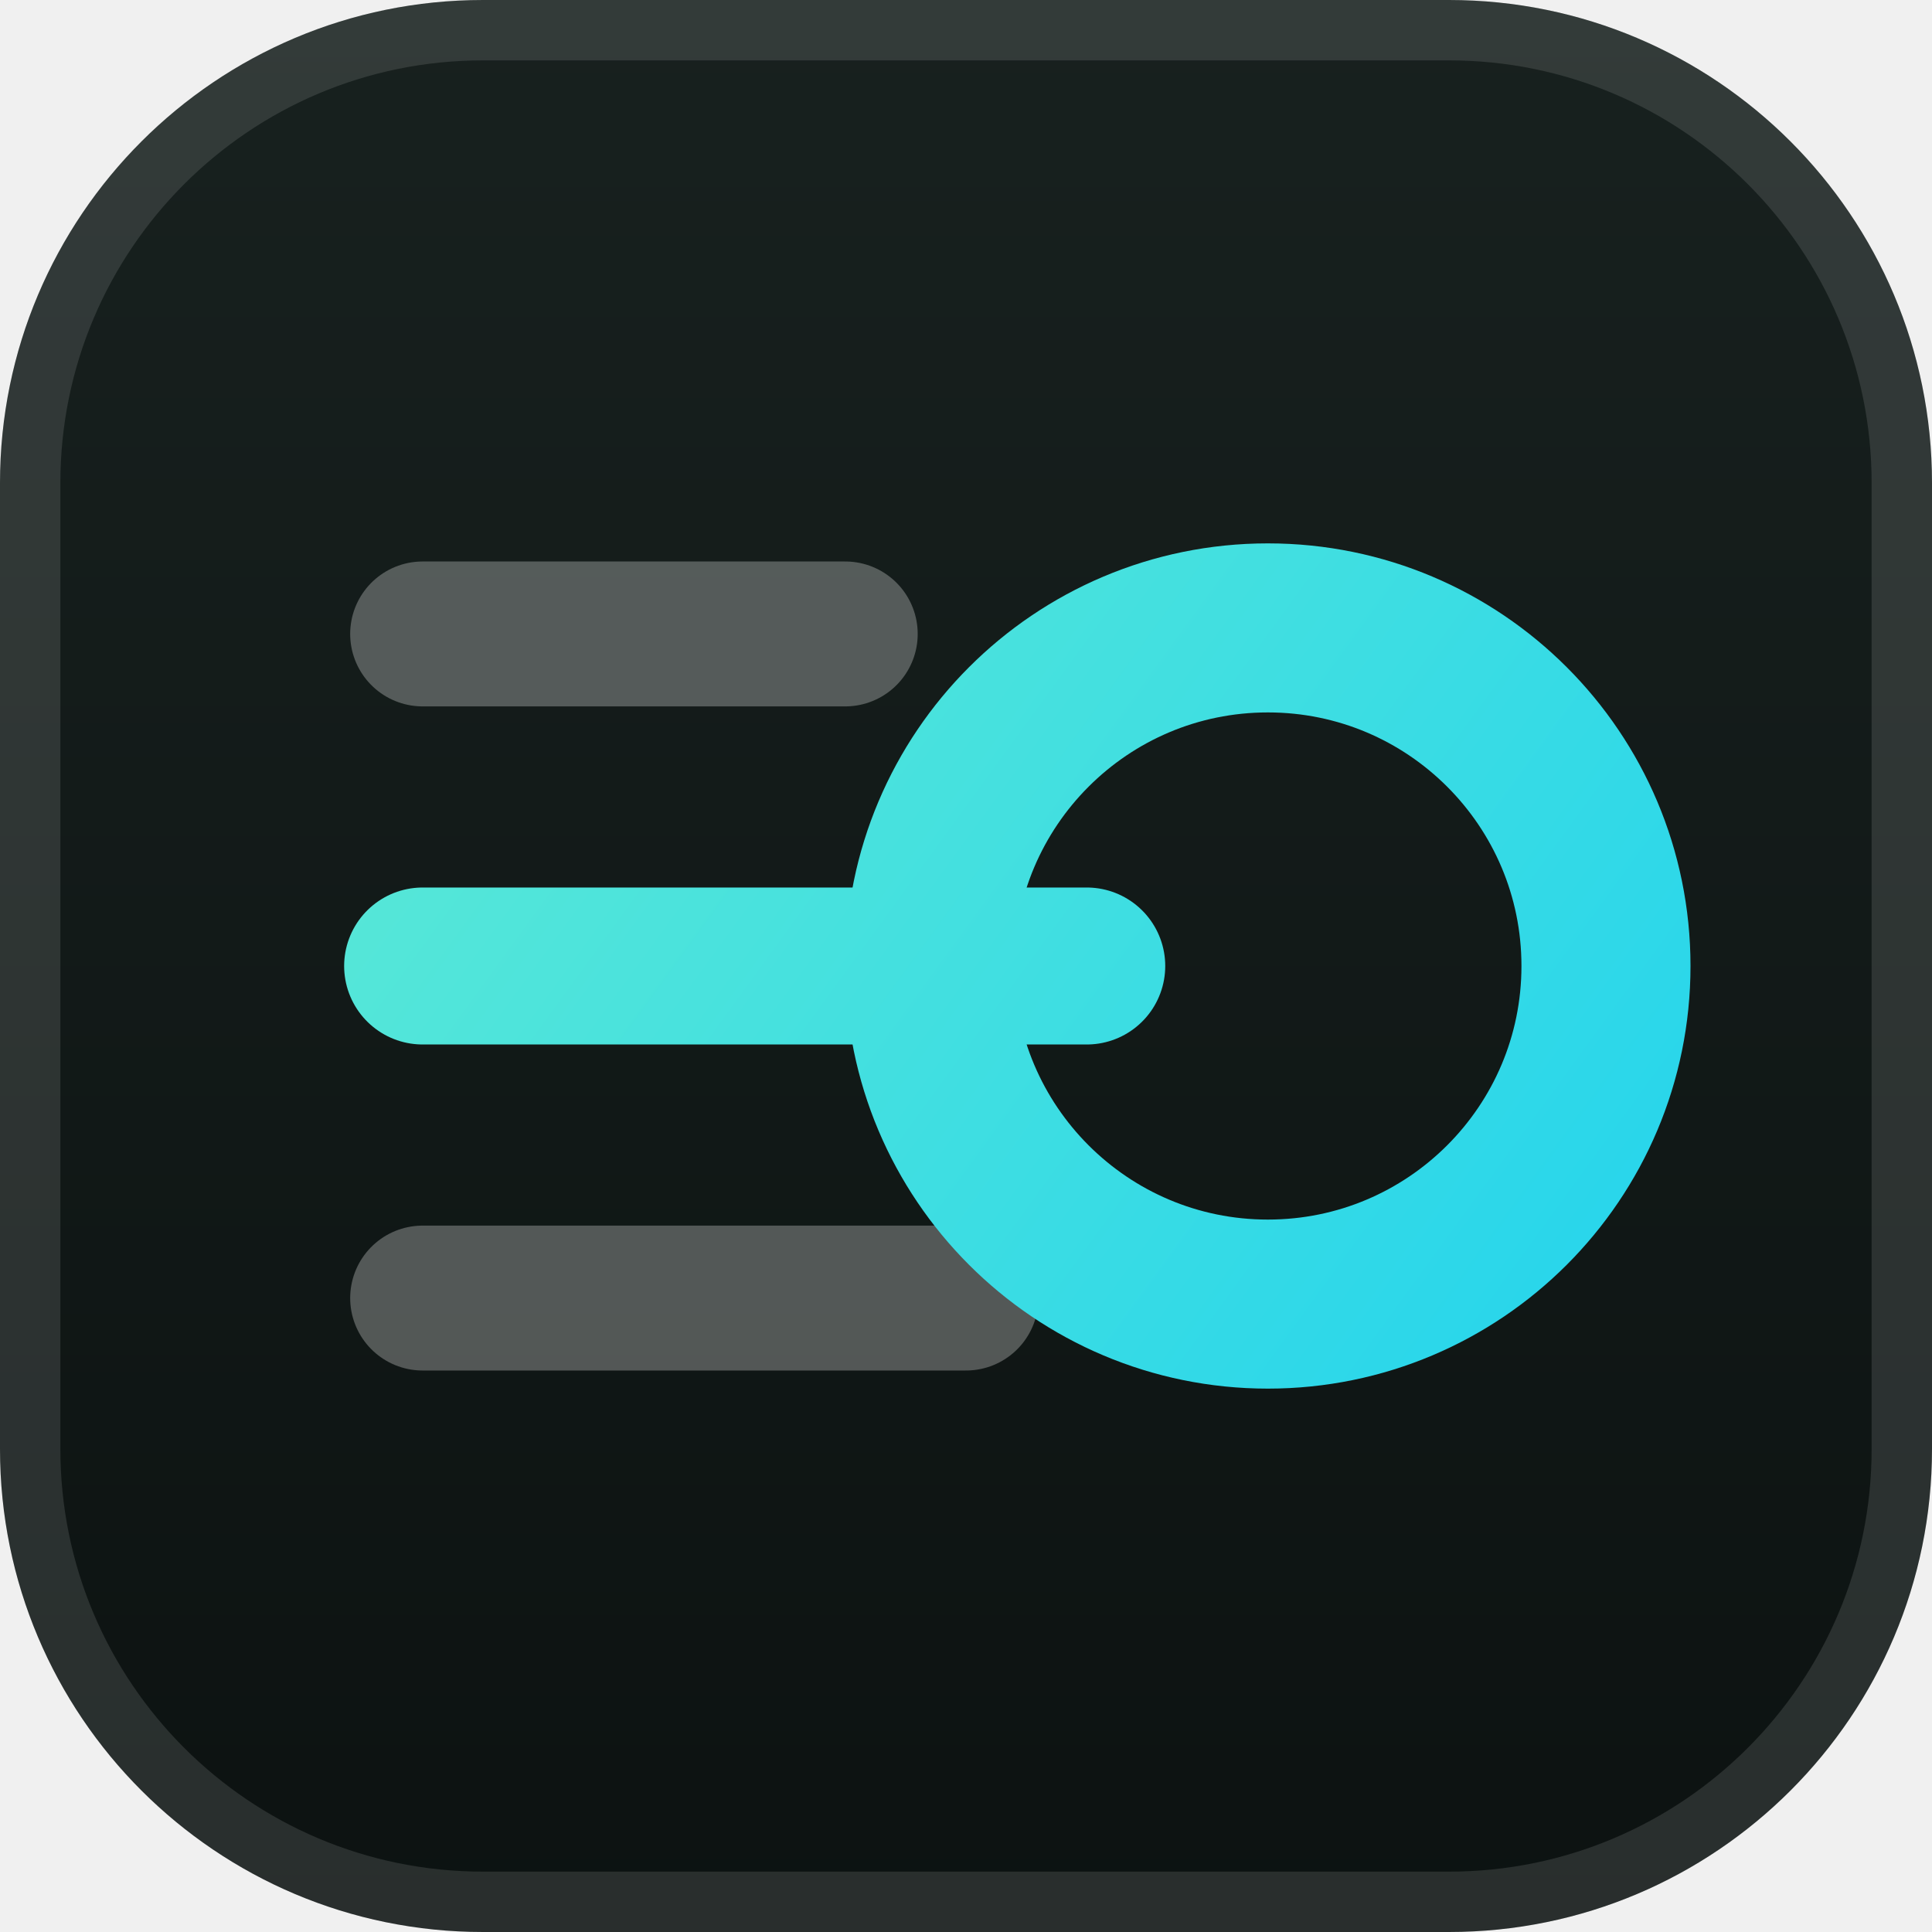
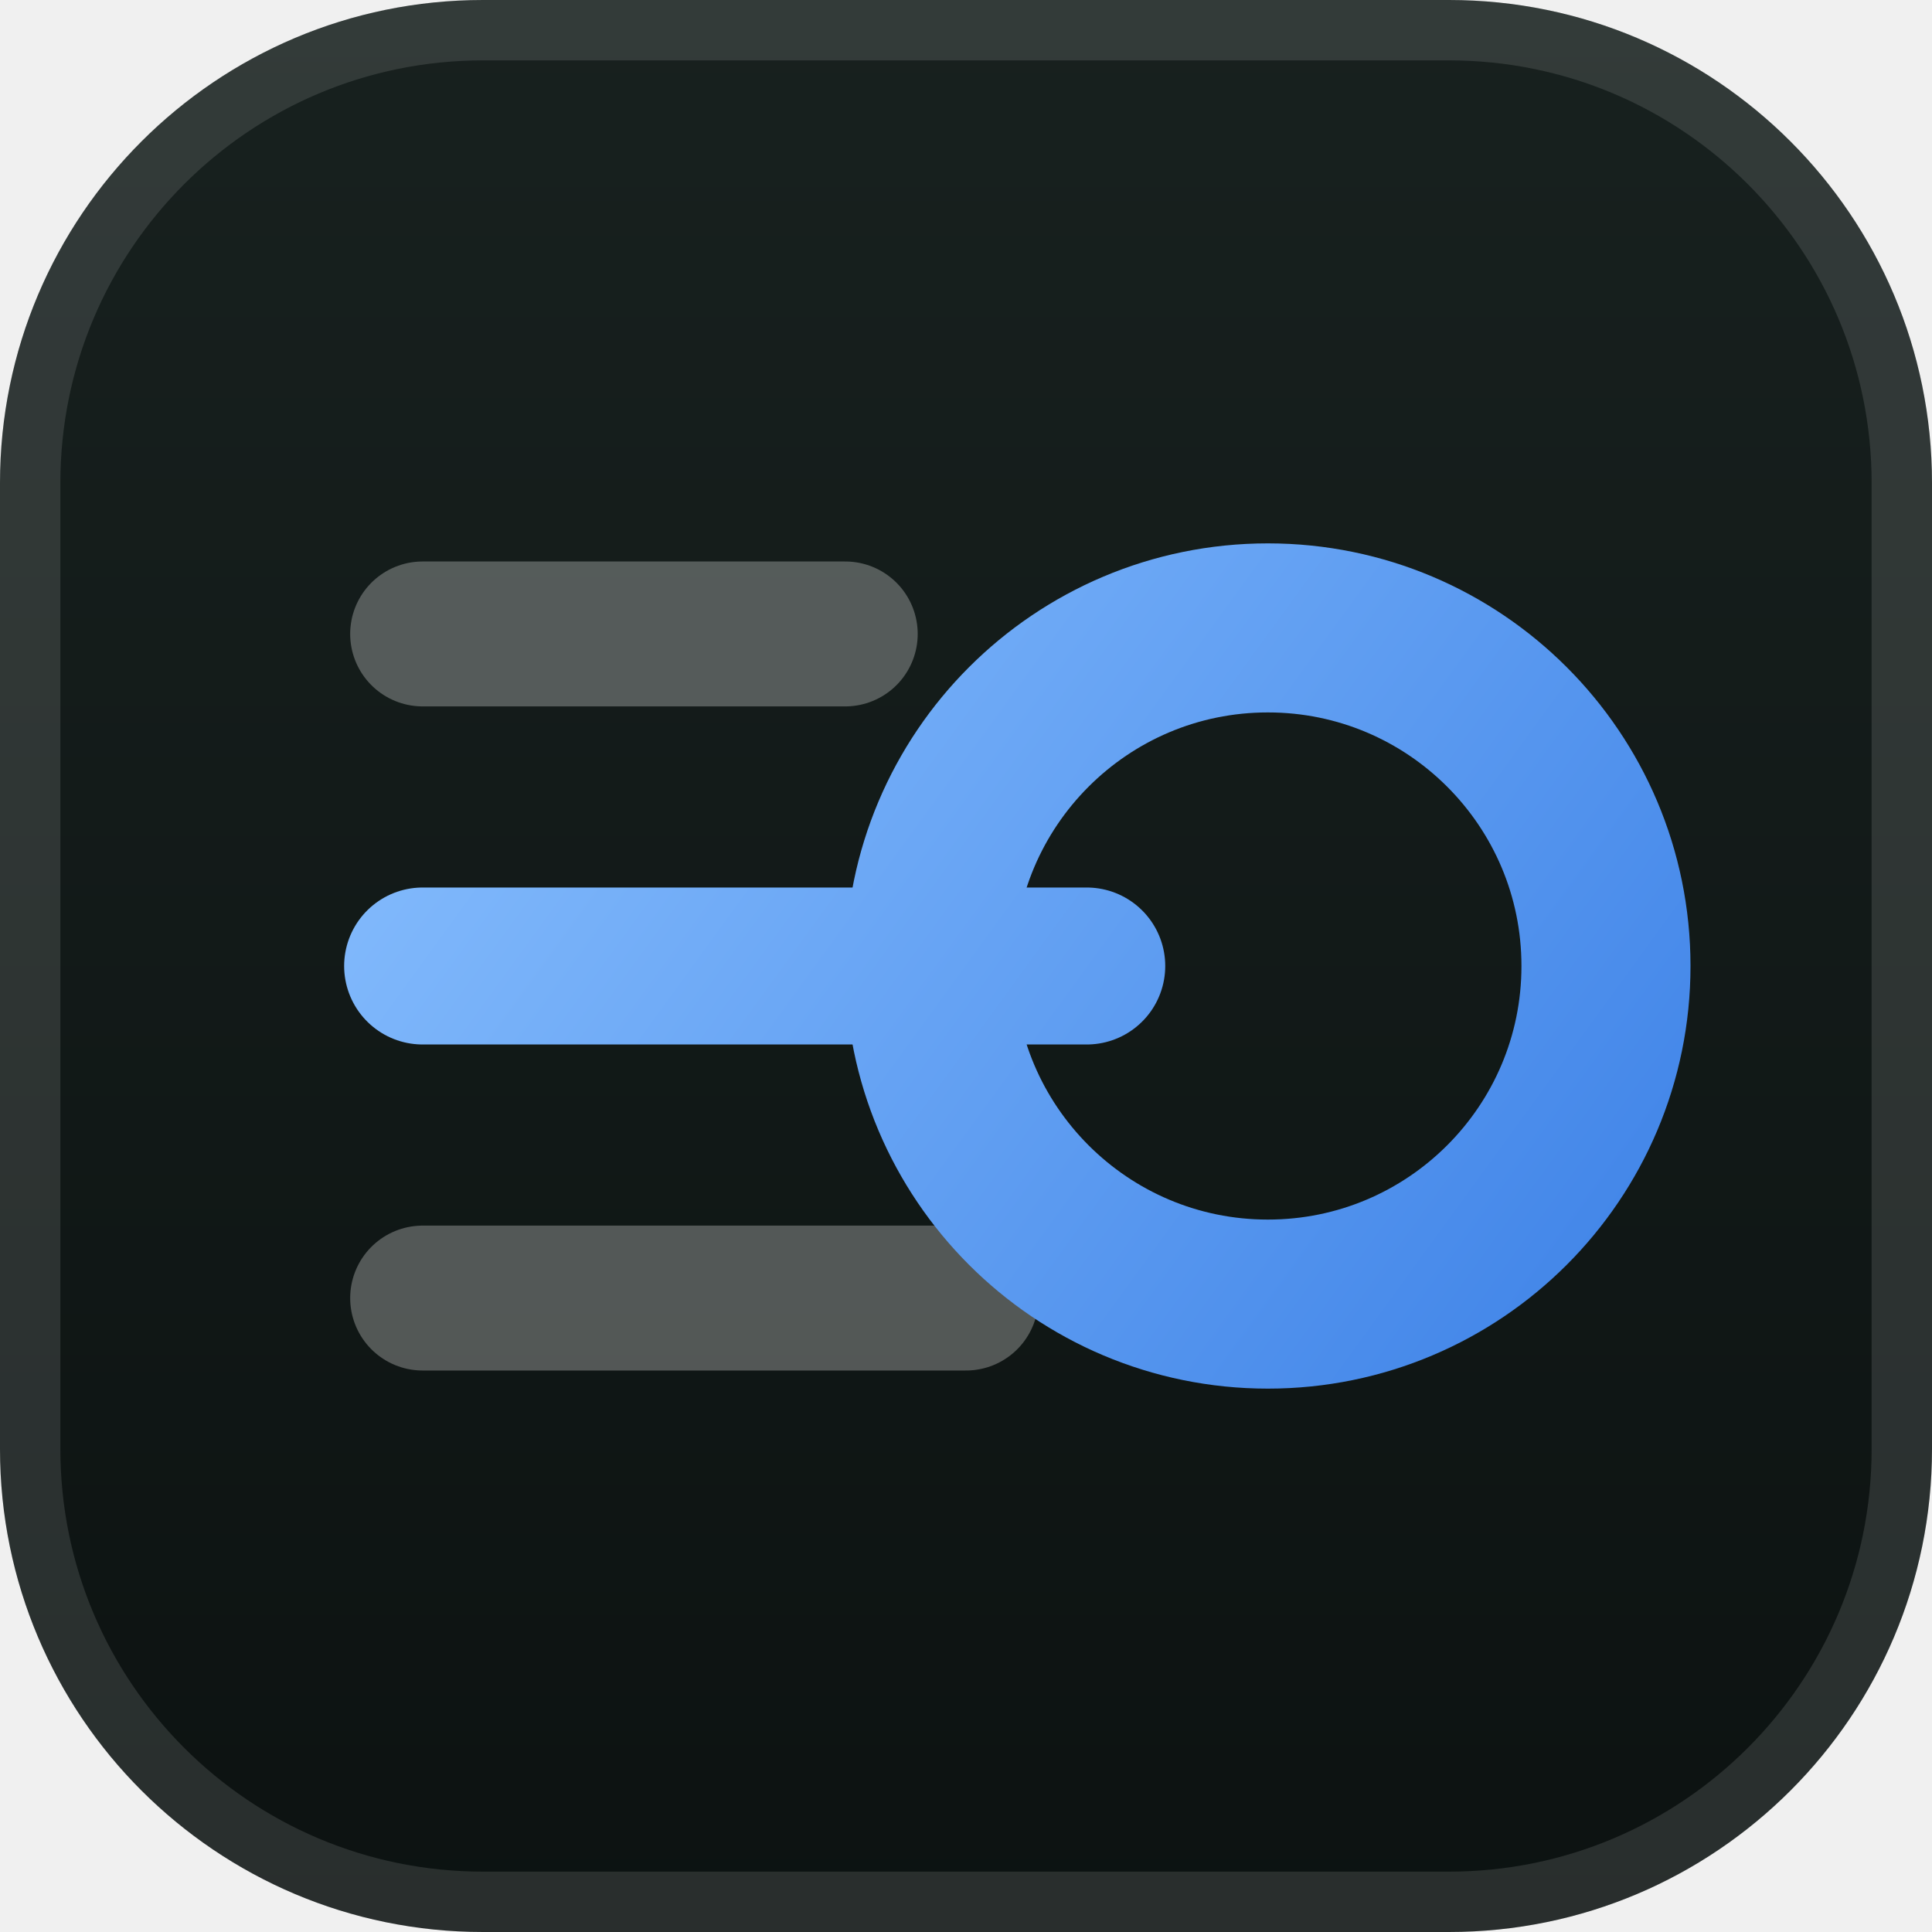
<svg xmlns="http://www.w3.org/2000/svg" viewBox="0 0 32 32">
  <defs>
    <linearGradient id="tile" x1="0" y1="0" x2="0" y2="1">
      <stop offset="0" stop-color="#18211f" />
      <stop offset="1" stop-color="#0c1211" />
    </linearGradient>
    <linearGradient id="accent" gradientUnits="userSpaceOnUse" x1="6" y1="8" x2="28" y2="24">
-       <stop offset="0" stop-color="#5eead4" />
-       <stop offset="1" stop-color="#22d3ee" />
+       <stop offset="0" stop-color="#8cc2ff" />
+       <stop offset="1" stop-color="#3a7fe6" />
    </linearGradient>
  </defs>
  <rect width="32" height="32" rx="8" fill="url(#tile)" />
  <rect x=".5" y=".5" width="31" height="31" rx="7.5" fill="none" stroke="#ffffff" stroke-opacity=".12" />
  <path d="M7 10.5h7M7 21.5h9" stroke="#ffffff" stroke-opacity=".28" stroke-width="2.4" stroke-linecap="round" />
  <path d="M7 16h11" stroke="url(#accent)" stroke-width="2.6" stroke-linecap="round" />
  <circle cx="21" cy="16" r="5.6" fill="none" stroke="url(#accent)" stroke-width="2.8" />
</svg>
